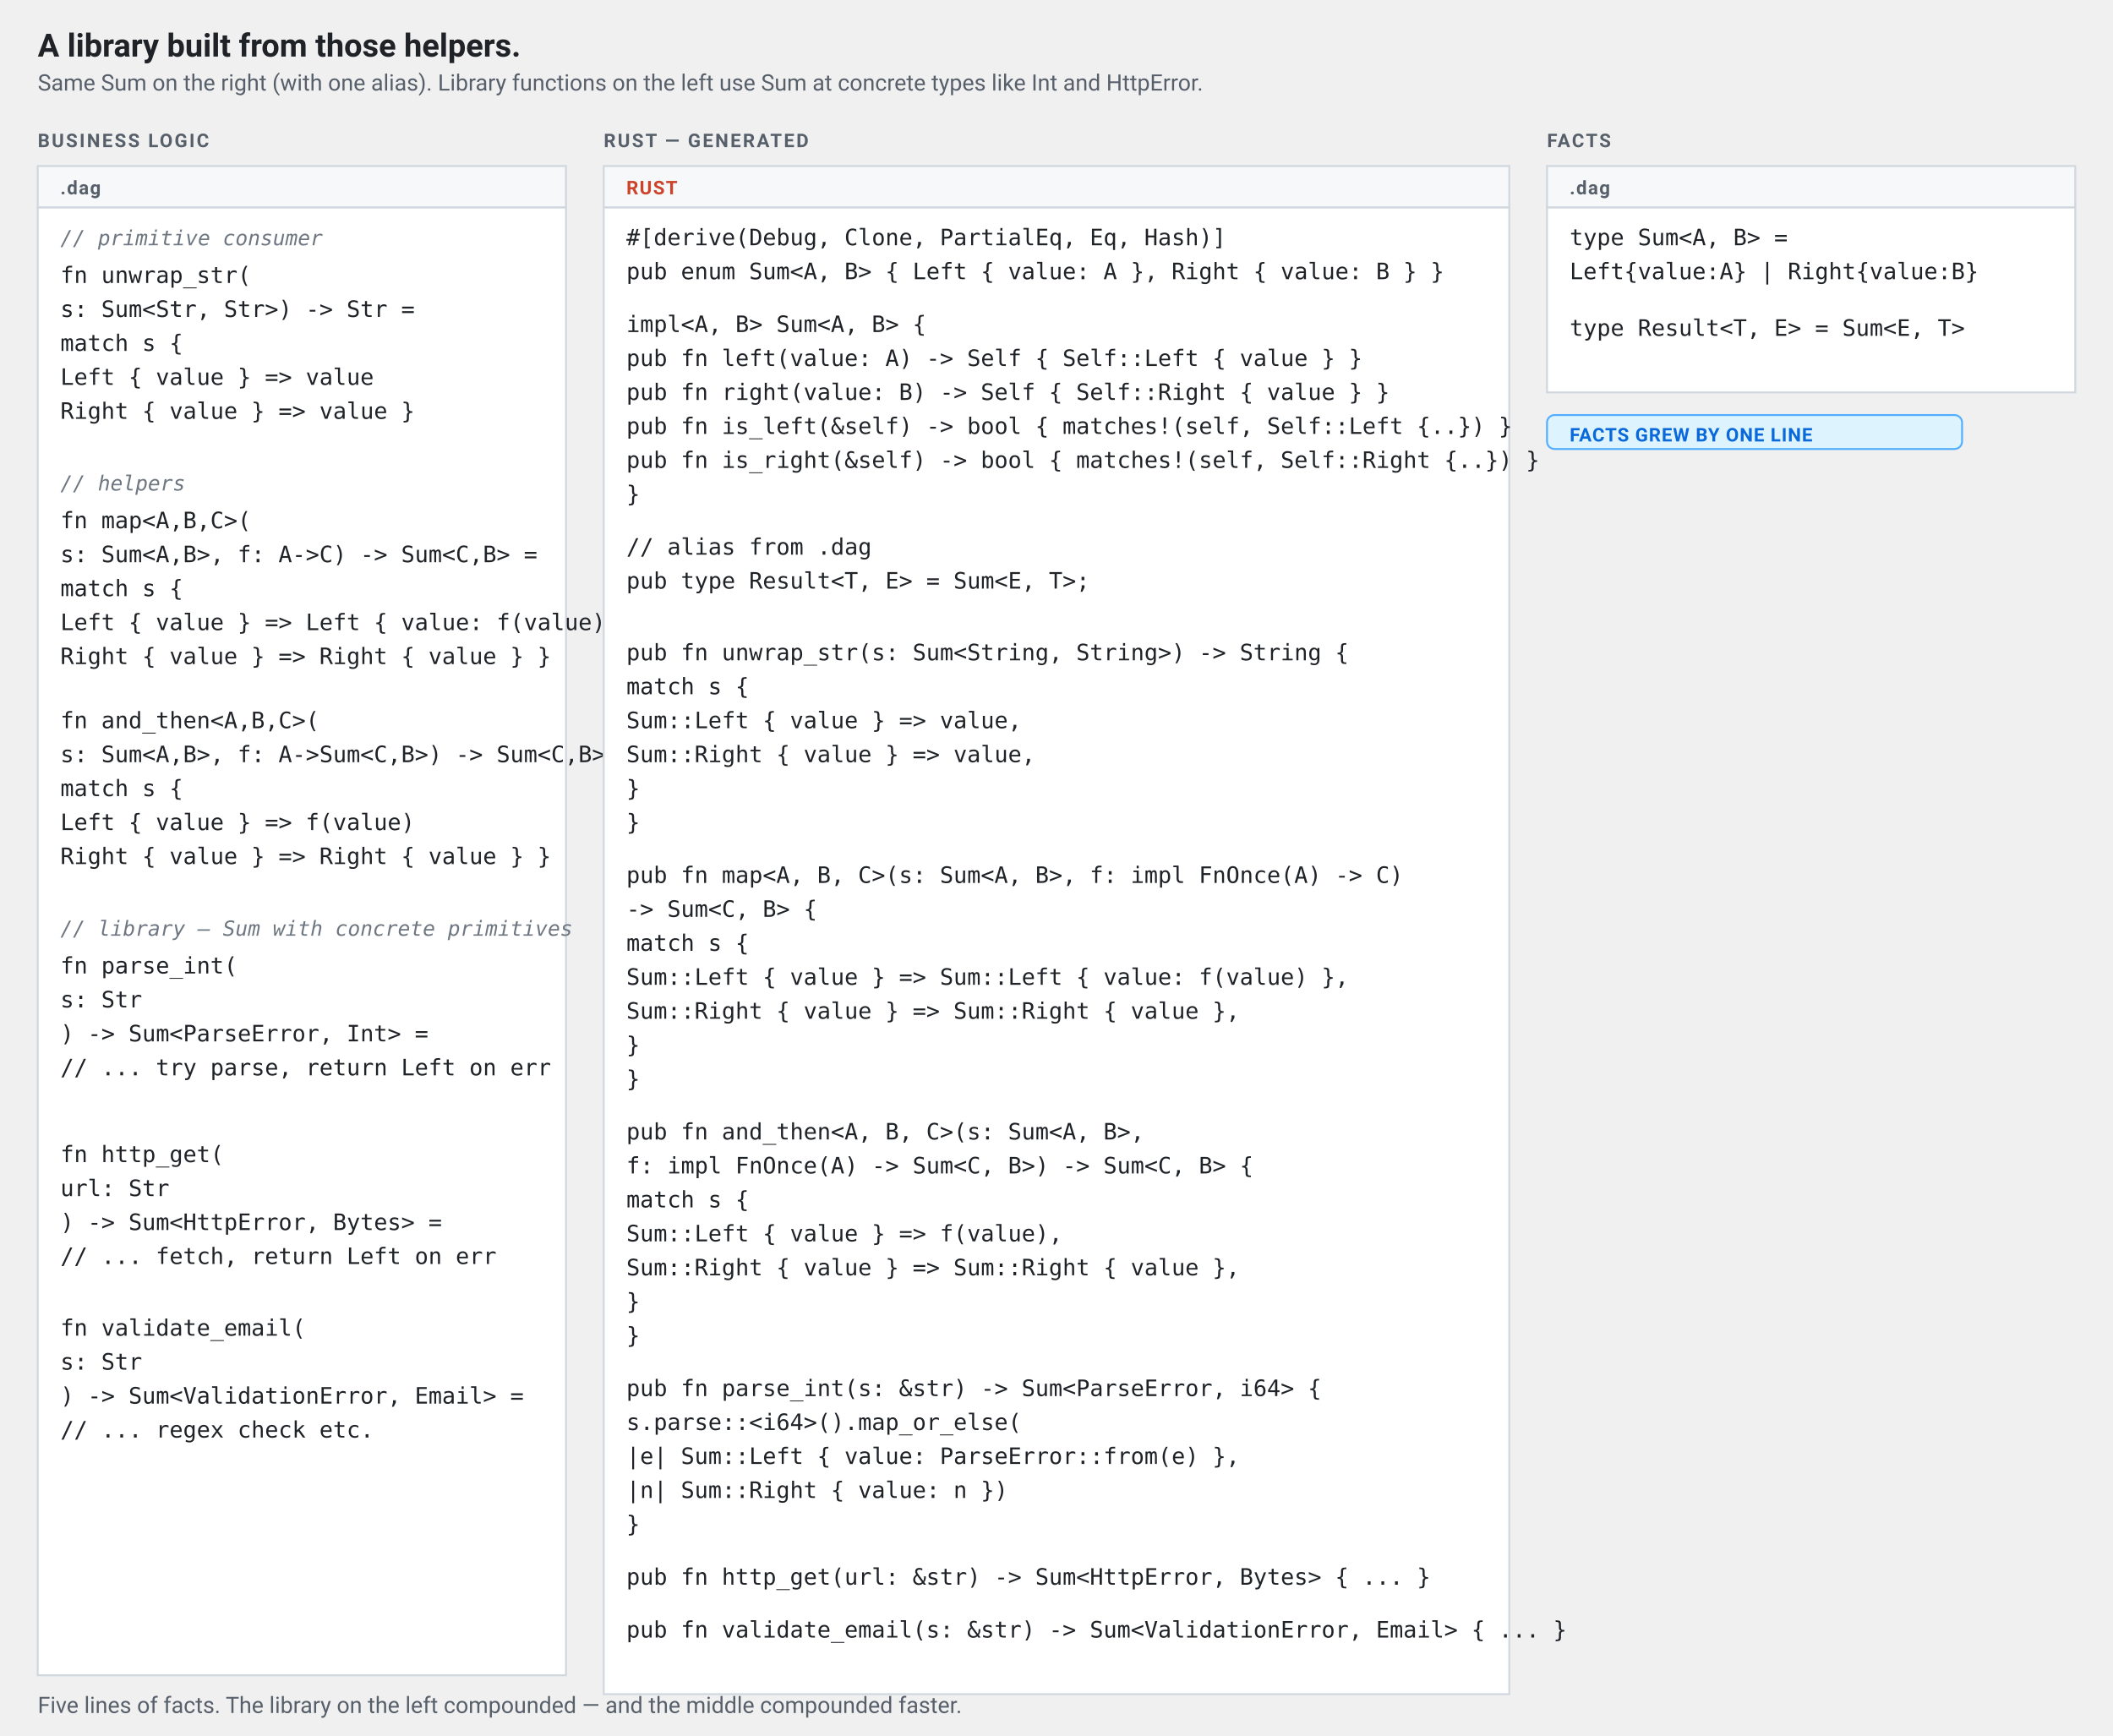
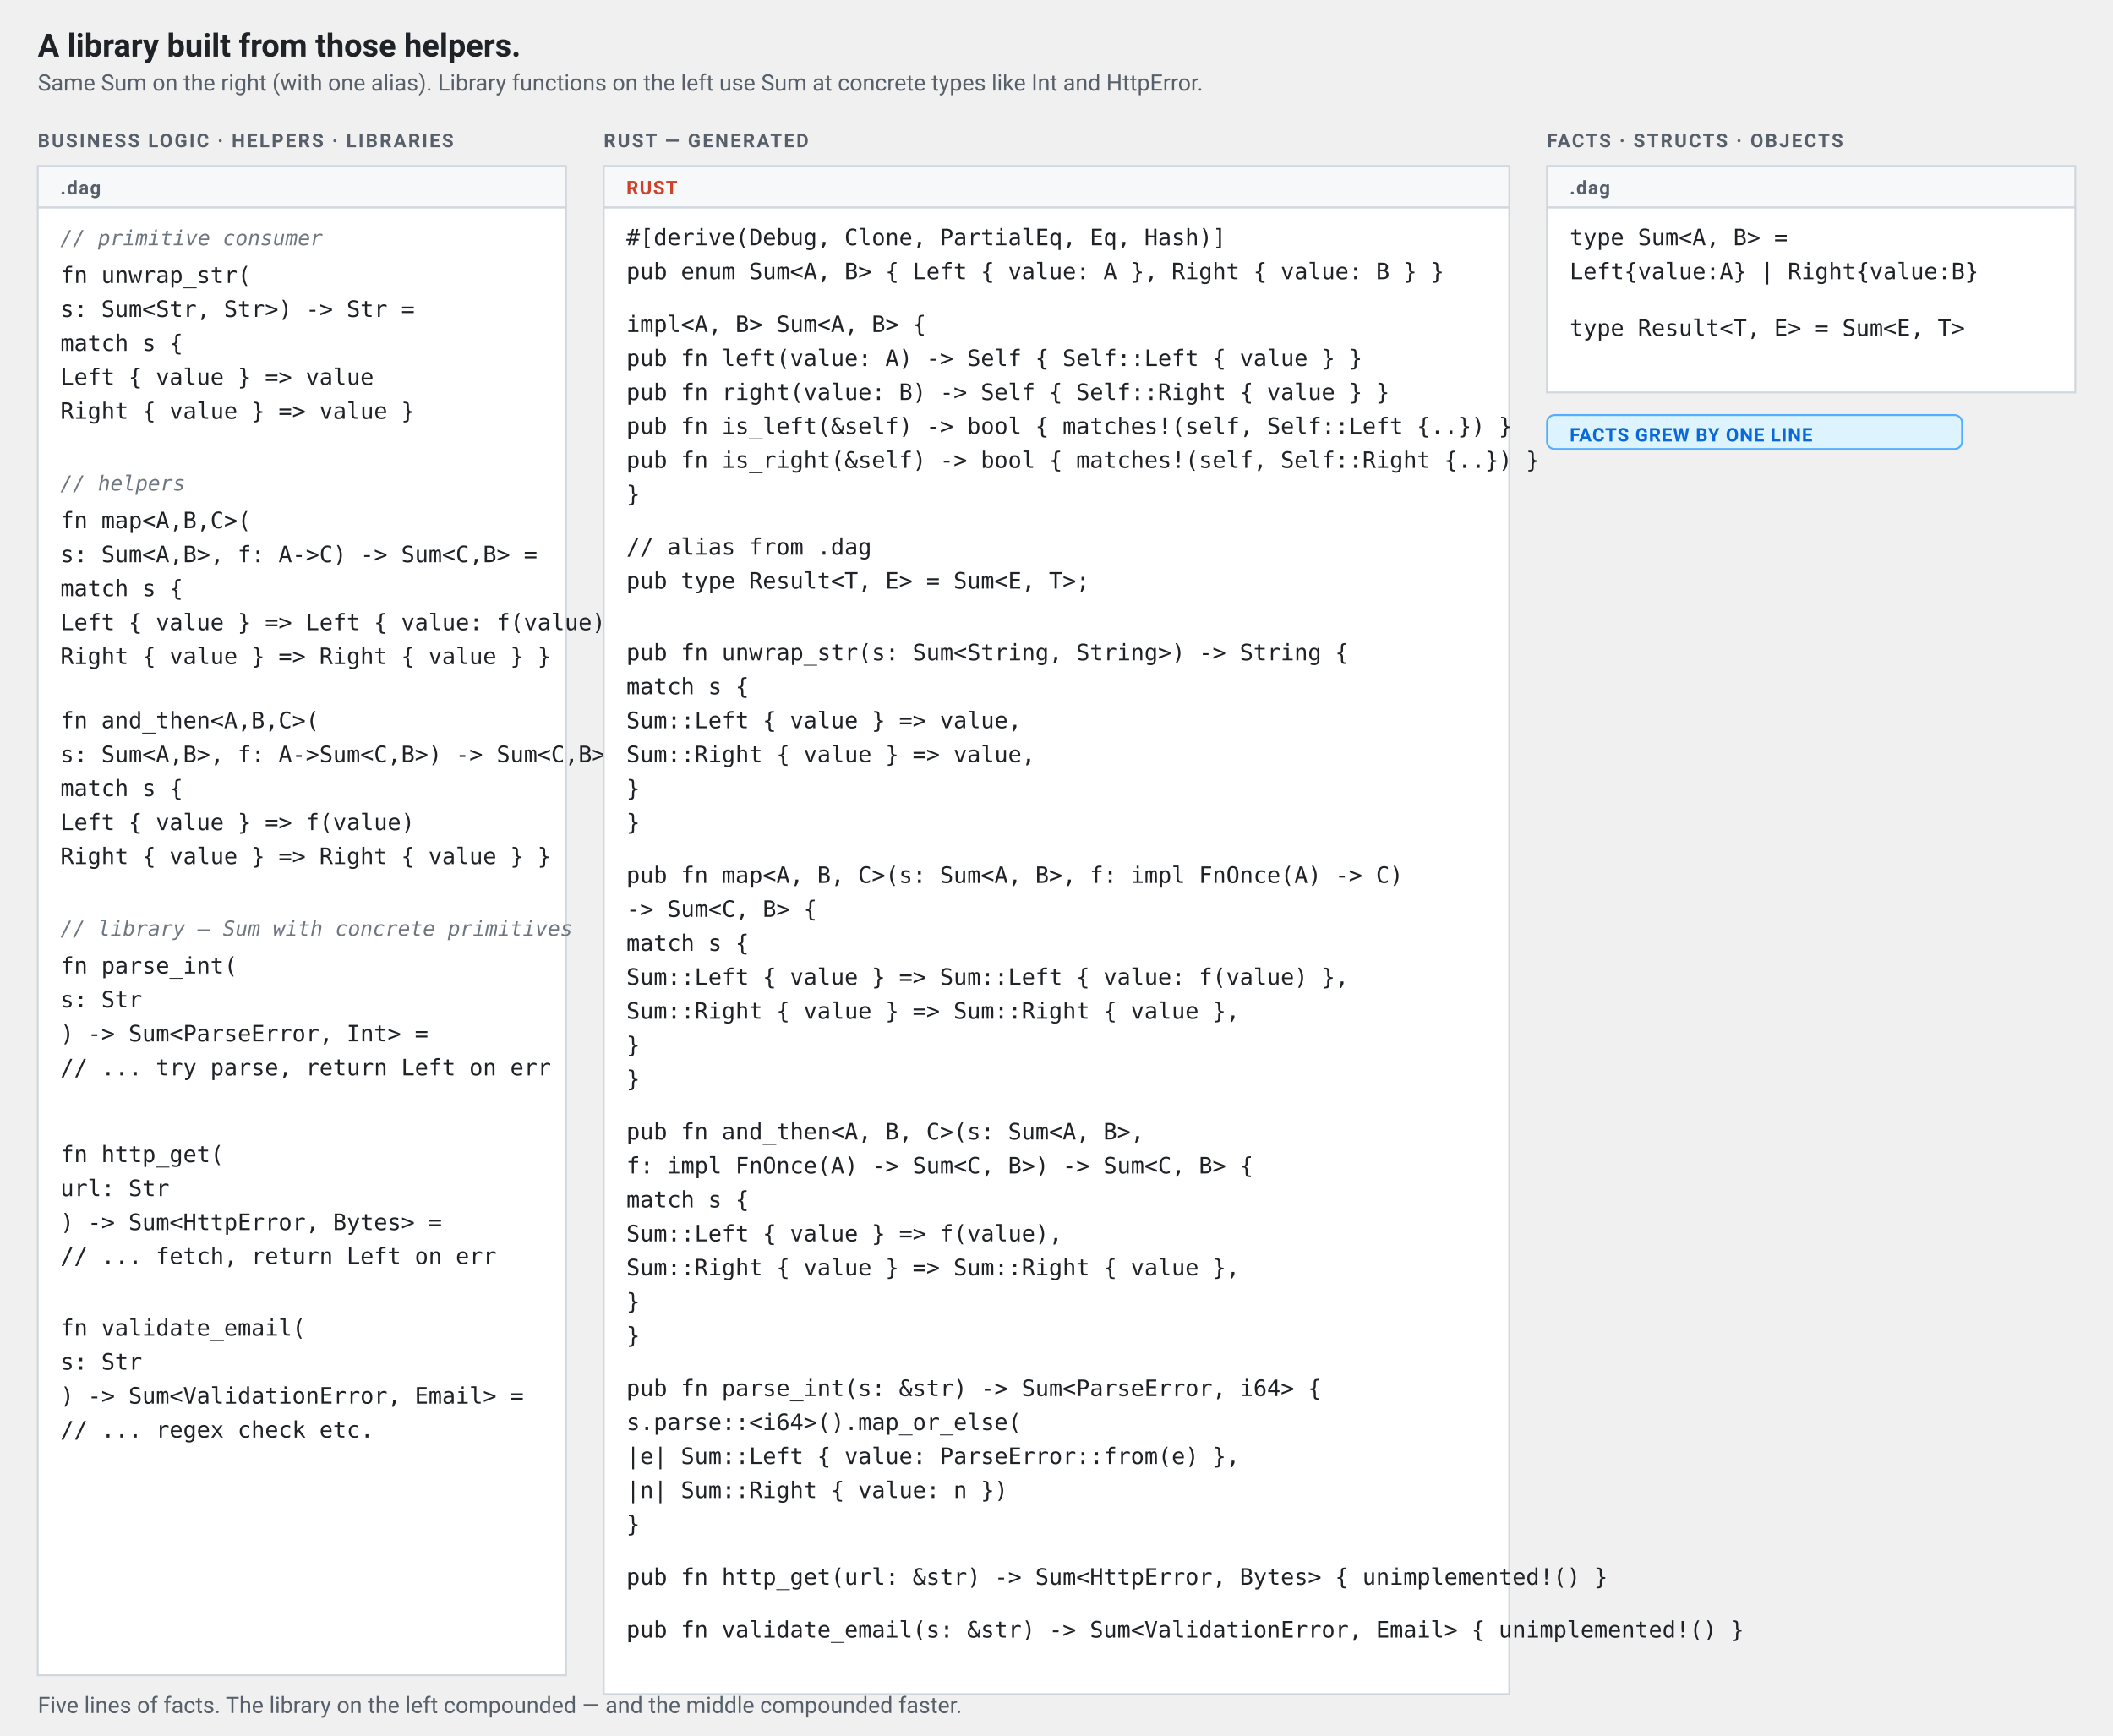
<svg xmlns="http://www.w3.org/2000/svg" viewBox="0 0 1120 920" font-family="-apple-system, BlinkMacSystemFont, 'Segoe UI', Roboto, sans-serif">
  <defs>
    <style>
      .title { font-size: 17px; font-weight: 600; fill: #1f2328; }
      .sub { font-size: 12px; fill: #57606a; }
      .col-label { font-size: 10px; font-weight: 700; fill: #57606a; letter-spacing: 0.10em; }
      .badge { font-size: 10px; font-weight: 700; letter-spacing: 0.06em; }
      .badge-rust { fill: #ce422b; }
      .badge-dag  { fill: #57606a; }
      .code   { font-family: ui-monospace, 'SF Mono', Menlo, Consolas, monospace; font-size: 12px; fill: #1f2328; }
      .layer  { font-family: ui-monospace, 'SF Mono', Menlo, Consolas, monospace; font-size: 11px; font-style: italic; fill: #6e7781; }
      .card { fill: #ffffff; stroke: #d0d7de; stroke-width: 1; }
      .card-header { fill: #f6f8fa; stroke: #d0d7de; stroke-width: 1; }
      .stable { fill: #ddf4ff; stroke: #54aeff; stroke-width: 1; }
      .stable-text { font-size: 10px; font-weight: 600; fill: #0969da; letter-spacing: 0.04em; }
    </style>
  </defs>
  <text x="20" y="30" class="title">A library built from those helpers.</text>
  <text x="20" y="48" class="sub">Same Sum on the right (with one alias). Library functions on the left use Sum at concrete types like Int and HttpError.</text>
-   <text x="20" y="78" class="col-label">BUSINESS LOGIC</text>
+   <text x="20" y="78" class="col-label">BUSINESS LOGIC · HELPERS · LIBRARIES</text>
  <text x="320" y="78" class="col-label">RUST — GENERATED</text>
-   <text x="820" y="78" class="col-label">FACTS</text>
+   <text x="820" y="78" class="col-label">FACTS · STRUCTS · OBJECTS</text>
  <rect x="20" y="88" width="280" height="22" class="card-header" />
  <text x="32" y="103" class="badge badge-dag">.dag</text>
  <rect x="20" y="110" width="280" height="778" class="card" />
  <text x="32" y="130" class="layer">// primitive consumer</text>
  <text x="32" y="150" class="code">fn unwrap_str(</text>
  <text x="32" y="168" class="code">    s: Sum&lt;Str, Str&gt;) -&gt; Str =</text>
  <text x="32" y="186" class="code">  match s {</text>
  <text x="32" y="204" class="code">    Left  { value } =&gt; value</text>
  <text x="32" y="222" class="code">    Right { value } =&gt; value }</text>
  <text x="32" y="260" class="layer">// helpers</text>
  <text x="32" y="280" class="code">fn map&lt;A,B,C&gt;(</text>
  <text x="32" y="298" class="code">    s: Sum&lt;A,B&gt;, f: A-&gt;C) -&gt; Sum&lt;C,B&gt; =</text>
  <text x="32" y="316" class="code">  match s {</text>
  <text x="32" y="334" class="code">    Left  { value } =&gt; Left { value: f(value) }</text>
  <text x="32" y="352" class="code">    Right { value } =&gt; Right { value } }</text>
  <text x="32" y="386" class="code">fn and_then&lt;A,B,C&gt;(</text>
  <text x="32" y="404" class="code">    s: Sum&lt;A,B&gt;, f: A-&gt;Sum&lt;C,B&gt;) -&gt; Sum&lt;C,B&gt; =</text>
  <text x="32" y="422" class="code">  match s {</text>
  <text x="32" y="440" class="code">    Left  { value } =&gt; f(value)</text>
  <text x="32" y="458" class="code">    Right { value } =&gt; Right { value } }</text>
  <text x="32" y="496" class="layer">// library — Sum with concrete primitives</text>
  <text x="32" y="516" class="code">fn parse_int(</text>
  <text x="32" y="534" class="code">    s: Str</text>
  <text x="32" y="552" class="code">) -&gt; Sum&lt;ParseError, Int&gt; =</text>
  <text x="32" y="570" class="code">  // ... try parse, return Left on err</text>
  <text x="32" y="588" class="code" />
  <text x="32" y="616" class="code">fn http_get(</text>
  <text x="32" y="634" class="code">    url: Str</text>
  <text x="32" y="652" class="code">) -&gt; Sum&lt;HttpError, Bytes&gt; =</text>
  <text x="32" y="670" class="code">  // ... fetch, return Left on err</text>
  <text x="32" y="708" class="code">fn validate_email(</text>
  <text x="32" y="726" class="code">    s: Str</text>
  <text x="32" y="744" class="code">) -&gt; Sum&lt;ValidationError, Email&gt; =</text>
  <text x="32" y="762" class="code">  // ... regex check etc.</text>
  <rect x="320" y="88" width="480" height="22" class="card-header" />
  <text x="332" y="103" class="badge badge-rust">RUST</text>
  <rect x="320" y="110" width="480" height="788" class="card" />
  <text x="332" y="130" class="code">#[derive(Debug, Clone, PartialEq, Eq, Hash)]</text>
  <text x="332" y="148" class="code">pub enum Sum&lt;A, B&gt; { Left { value: A }, Right { value: B } }</text>
  <text x="332" y="176" class="code">impl&lt;A, B&gt; Sum&lt;A, B&gt; {</text>
  <text x="332" y="194" class="code">    pub fn left(value: A)  -&gt; Self { Self::Left  { value } }</text>
  <text x="332" y="212" class="code">    pub fn right(value: B) -&gt; Self { Self::Right { value } }</text>
  <text x="332" y="230" class="code">    pub fn is_left(&amp;self)  -&gt; bool { matches!(self, Self::Left  {..}) }</text>
  <text x="332" y="248" class="code">    pub fn is_right(&amp;self) -&gt; bool { matches!(self, Self::Right {..}) }</text>
  <text x="332" y="266" class="code">}</text>
  <text x="332" y="294" class="code">// alias from .dag</text>
  <text x="332" y="312" class="code">pub type Result&lt;T, E&gt; = Sum&lt;E, T&gt;;</text>
  <text x="332" y="350" class="code">pub fn unwrap_str(s: Sum&lt;String, String&gt;) -&gt; String {</text>
  <text x="332" y="368" class="code">    match s {</text>
  <text x="332" y="386" class="code">        Sum::Left  { value } =&gt; value,</text>
  <text x="332" y="404" class="code">        Sum::Right { value } =&gt; value,</text>
  <text x="332" y="422" class="code">    }</text>
  <text x="332" y="440" class="code">}</text>
  <text x="332" y="468" class="code">pub fn map&lt;A, B, C&gt;(s: Sum&lt;A, B&gt;, f: impl FnOnce(A) -&gt; C)</text>
  <text x="332" y="486" class="code">    -&gt; Sum&lt;C, B&gt; {</text>
  <text x="332" y="504" class="code">    match s {</text>
  <text x="332" y="522" class="code">        Sum::Left  { value } =&gt; Sum::Left  { value: f(value) },</text>
  <text x="332" y="540" class="code">        Sum::Right { value } =&gt; Sum::Right { value },</text>
  <text x="332" y="558" class="code">    }</text>
  <text x="332" y="576" class="code">}</text>
  <text x="332" y="604" class="code">pub fn and_then&lt;A, B, C&gt;(s: Sum&lt;A, B&gt;,</text>
  <text x="332" y="622" class="code">    f: impl FnOnce(A) -&gt; Sum&lt;C, B&gt;) -&gt; Sum&lt;C, B&gt; {</text>
  <text x="332" y="640" class="code">    match s {</text>
  <text x="332" y="658" class="code">        Sum::Left  { value } =&gt; f(value),</text>
  <text x="332" y="676" class="code">        Sum::Right { value } =&gt; Sum::Right { value },</text>
  <text x="332" y="694" class="code">    }</text>
  <text x="332" y="712" class="code">}</text>
  <text x="332" y="740" class="code">pub fn parse_int(s: &amp;str) -&gt; Sum&lt;ParseError, i64&gt; {</text>
  <text x="332" y="758" class="code">    s.parse::&lt;i64&gt;().map_or_else(</text>
  <text x="332" y="776" class="code">        |e| Sum::Left  { value: ParseError::from(e) },</text>
  <text x="332" y="794" class="code">        |n| Sum::Right { value: n })</text>
  <text x="332" y="812" class="code">}</text>
-   <text x="332" y="840" class="code">pub fn http_get(url: &amp;str) -&gt; Sum&lt;HttpError, Bytes&gt; { ... }</text>
-   <text x="332" y="868" class="code">pub fn validate_email(s: &amp;str) -&gt; Sum&lt;ValidationError, Email&gt; { ... }</text>
+   <text x="332" y="840" class="code">pub fn http_get(url: &amp;str) -&gt; Sum&lt;HttpError, Bytes&gt; { unimplemented!() }</text>
+   <text x="332" y="868" class="code">pub fn validate_email(s: &amp;str) -&gt; Sum&lt;ValidationError, Email&gt; { unimplemented!() }</text>
  <rect x="820" y="88" width="280" height="22" class="card-header" />
  <text x="832" y="103" class="badge badge-dag">.dag</text>
  <rect x="820" y="110" width="280" height="98" class="card" />
  <text x="832" y="130" class="code">type Sum&lt;A, B&gt; =</text>
  <text x="832" y="148" class="code">  Left{value:A} | Right{value:B}</text>
  <text x="832" y="178" class="code">type Result&lt;T, E&gt; = Sum&lt;E, T&gt;</text>
  <rect x="820" y="220" width="220" height="18" rx="4" class="stable" />
  <text x="832" y="234" class="stable-text">FACTS GREW BY ONE LINE</text>
  <text x="20" y="908" class="sub">Five lines of facts. The library on the left compounded — and the middle compounded faster.</text>
</svg>
